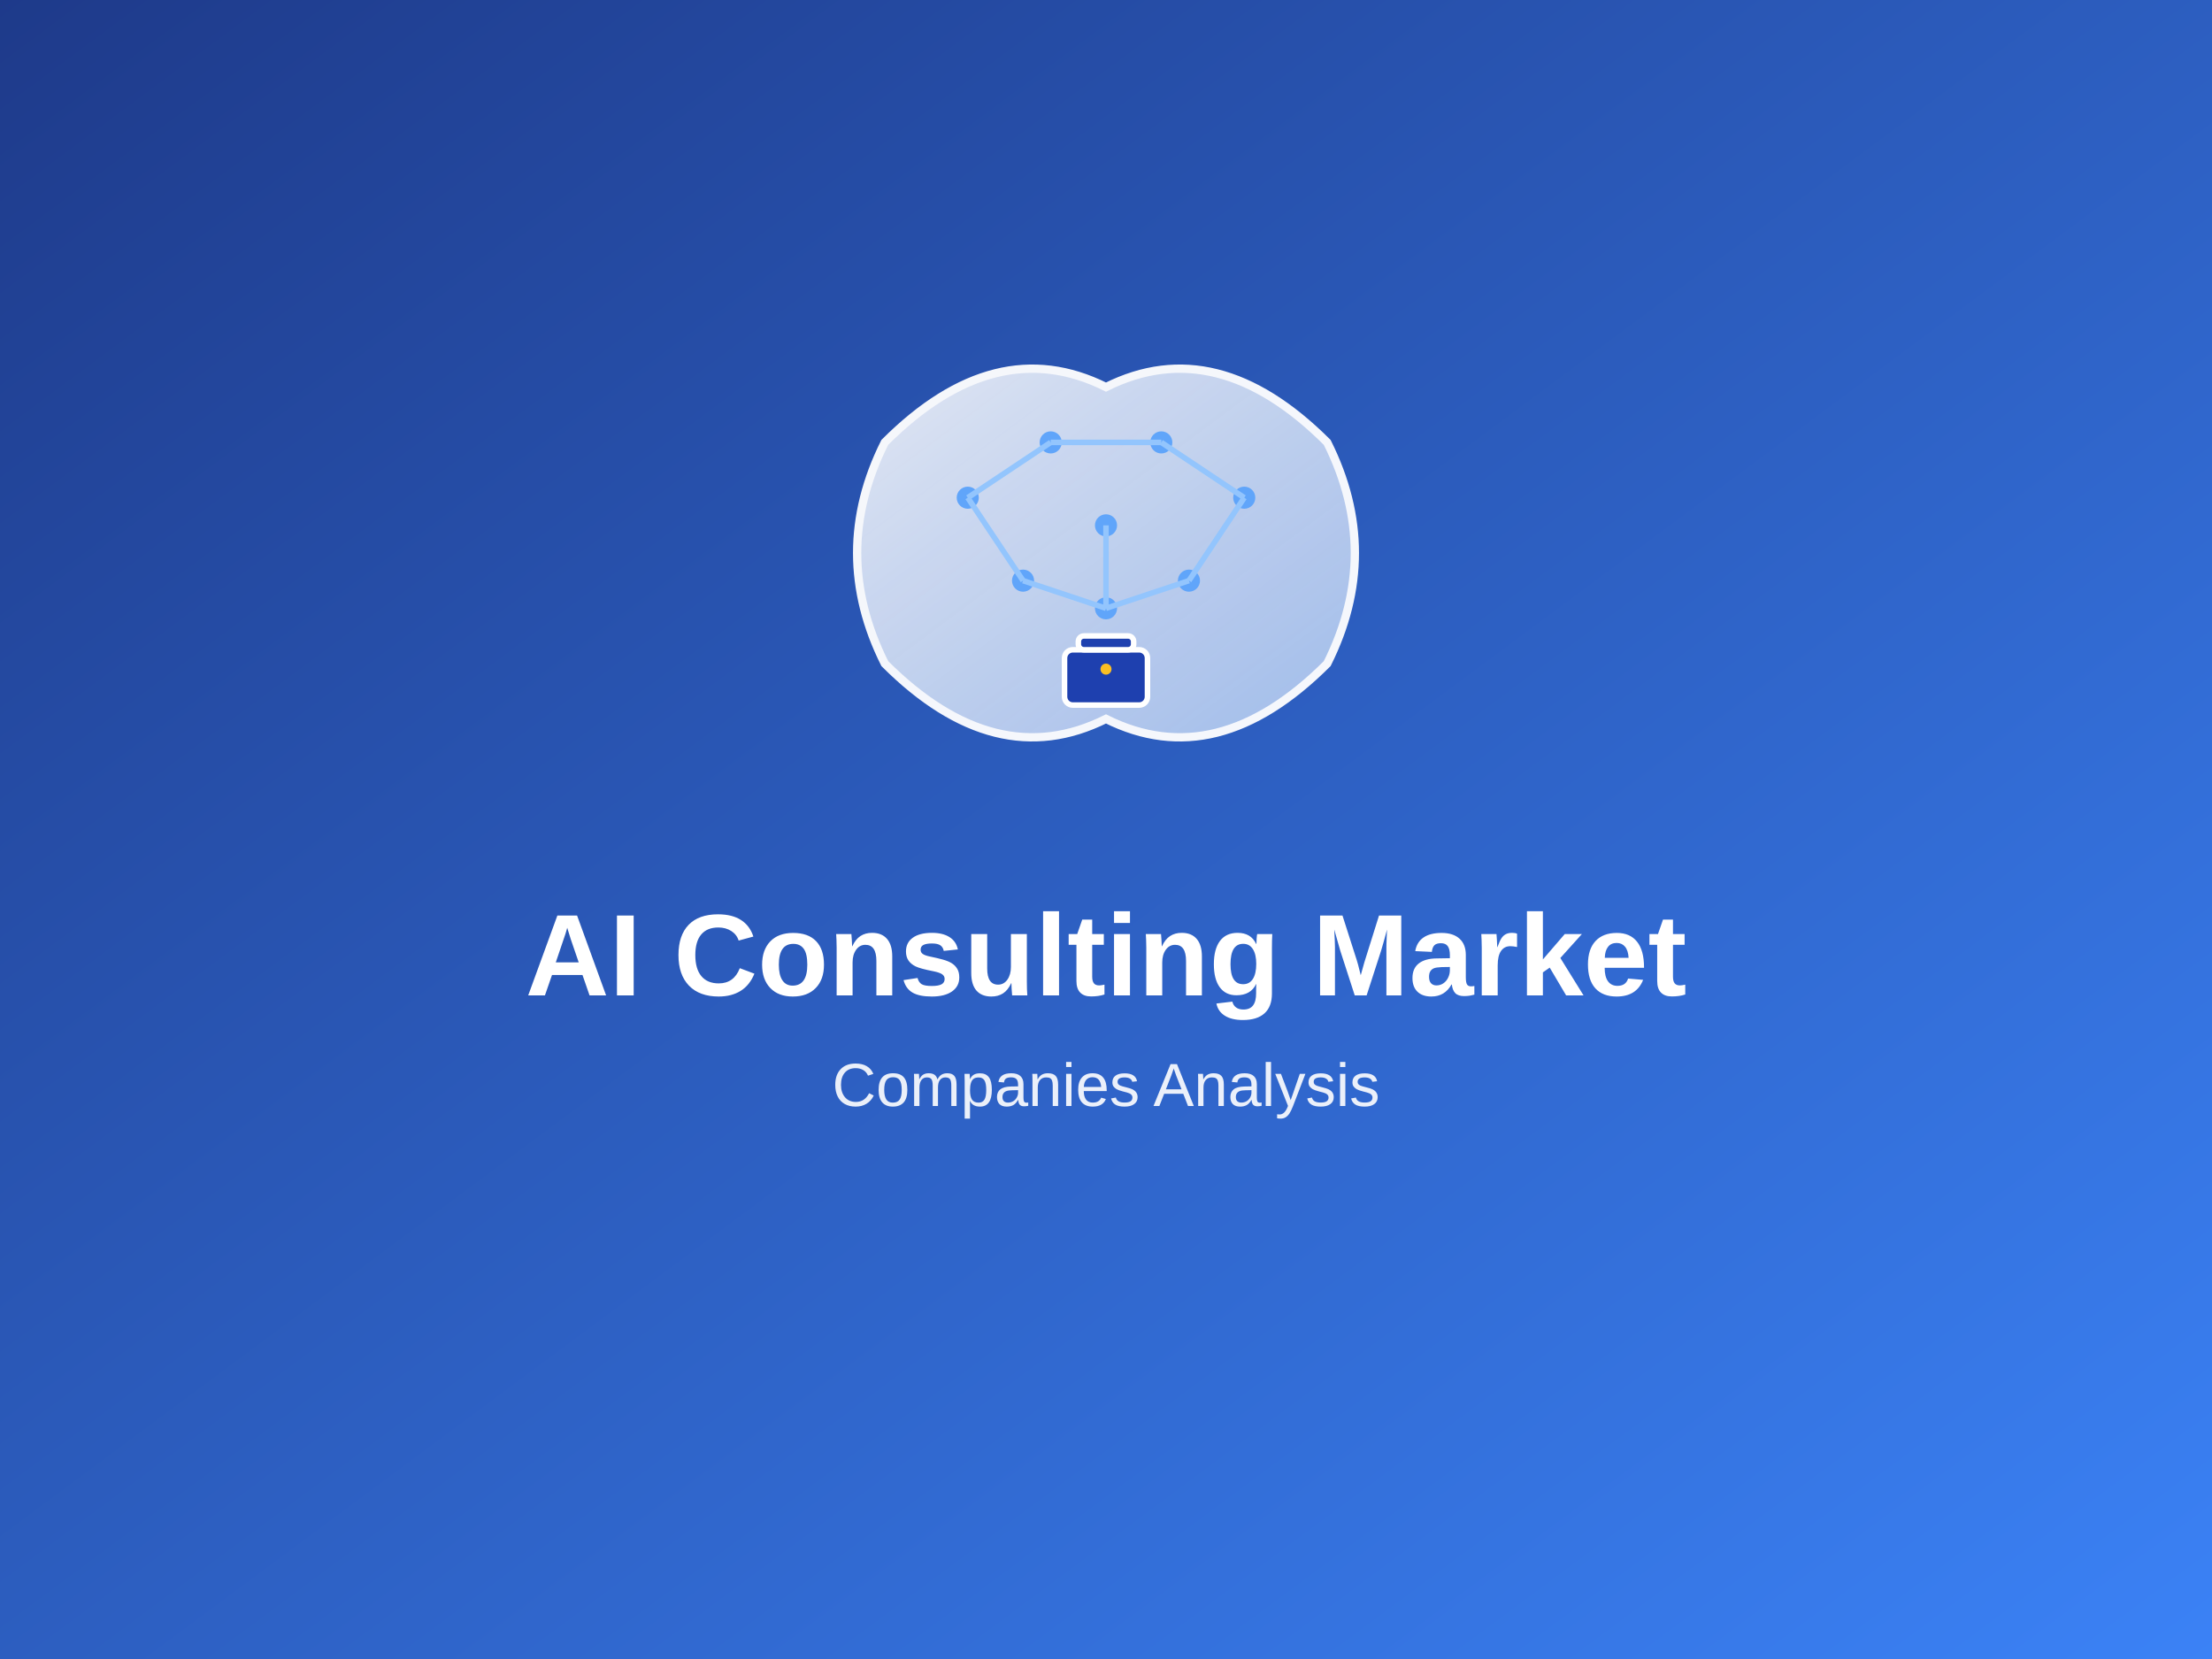
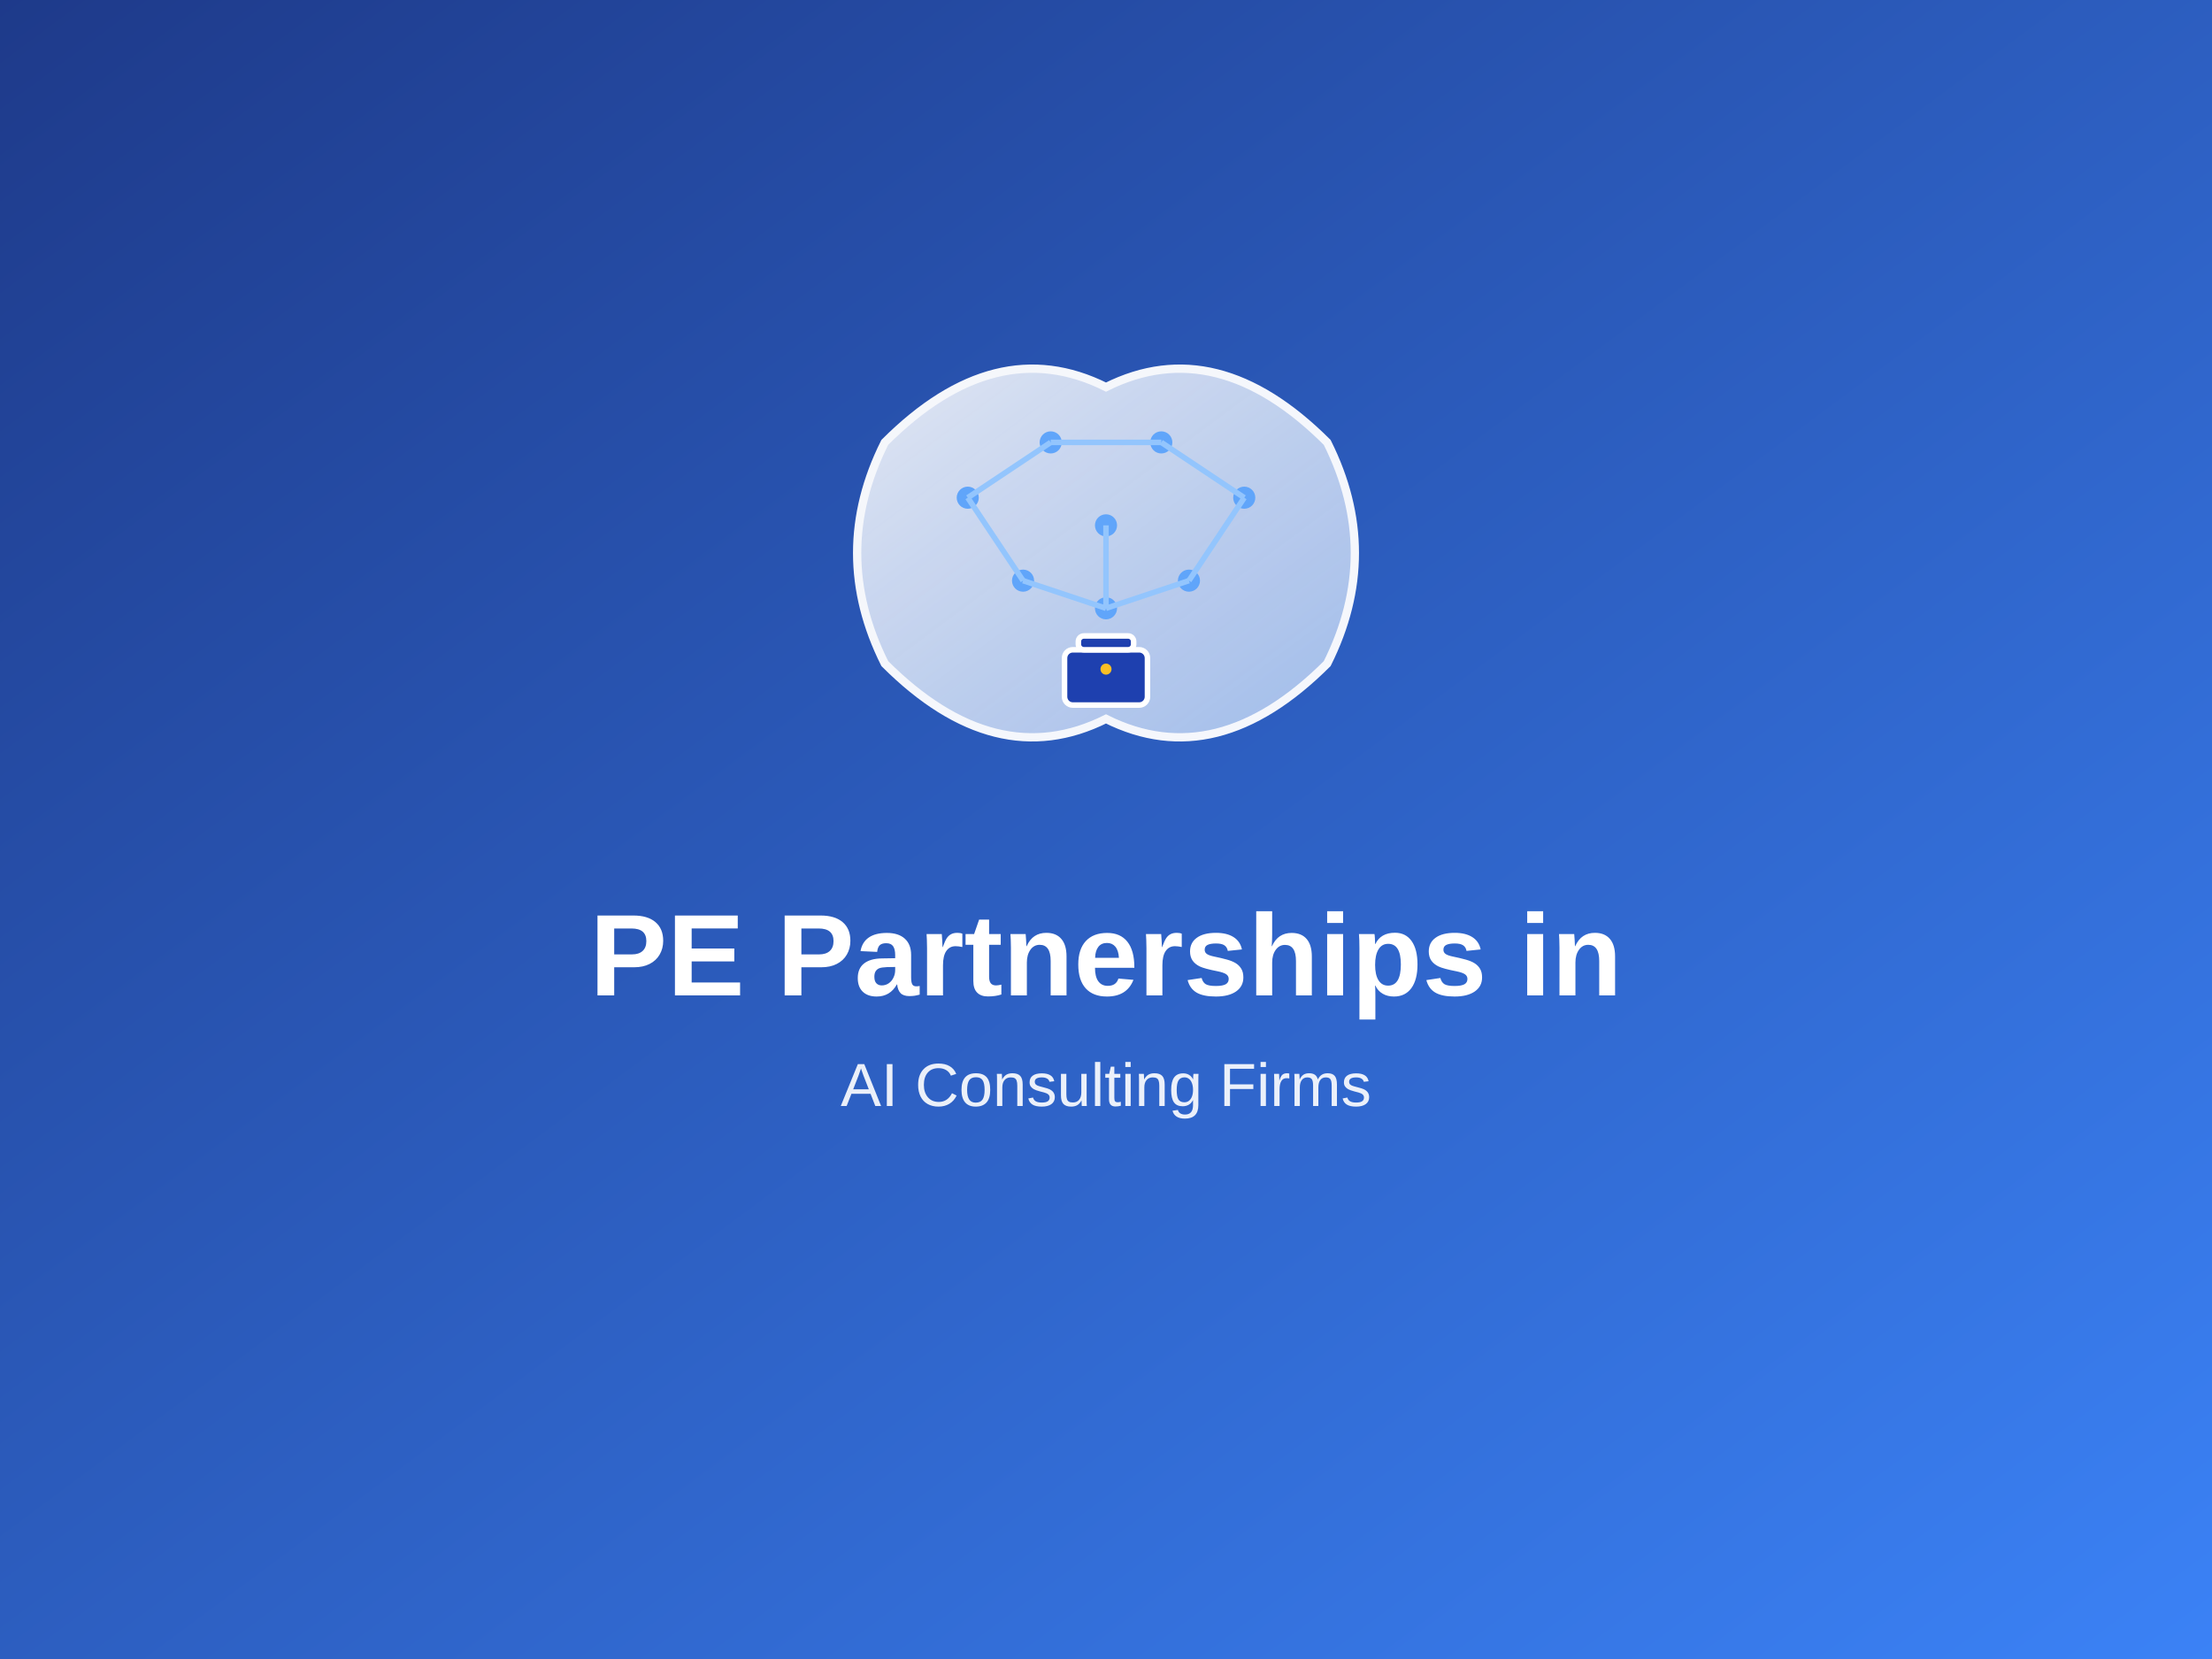
<svg xmlns="http://www.w3.org/2000/svg" viewBox="0 0 800 600">
  <defs>
    <linearGradient id="aiConsultingGradient" x1="0%" y1="0%" x2="100%" y2="100%">
      <stop offset="0%" style="stop-color:#1e3a8a;stop-opacity:1" />
      <stop offset="100%" style="stop-color:#3b82f6;stop-opacity:1" />
    </linearGradient>
    <linearGradient id="brainGradient" x1="0%" y1="0%" x2="100%" y2="100%">
      <stop offset="0%" style="stop-color:#ffffff;stop-opacity:0.9" />
      <stop offset="100%" style="stop-color:#dbeafe;stop-opacity:0.7" />
    </linearGradient>
  </defs>
  <rect width="800" height="600" fill="url(#aiConsultingGradient)" />
  <g transform="translate(400, 200)">
    <path d="M-80,-40 Q-40,-80 0,-60 Q40,-80 80,-40 Q100,0 80,40 Q40,80 0,60 Q-40,80 -80,40 Q-100,0 -80,-40 Z" fill="url(#brainGradient)" stroke="#ffffff" stroke-width="3" opacity="0.95" />
    <circle cx="-50" cy="-20" r="4" fill="#60a5fa" />
    <circle cx="-20" cy="-40" r="4" fill="#60a5fa" />
    <circle cx="20" cy="-40" r="4" fill="#60a5fa" />
    <circle cx="50" cy="-20" r="4" fill="#60a5fa" />
    <circle cx="-30" cy="10" r="4" fill="#60a5fa" />
    <circle cx="0" cy="20" r="4" fill="#60a5fa" />
    <circle cx="30" cy="10" r="4" fill="#60a5fa" />
    <circle cx="0" cy="-10" r="4" fill="#60a5fa" />
    <line x1="-50" y1="-20" x2="-20" y2="-40" stroke="#93c5fd" stroke-width="2" />
    <line x1="-20" y1="-40" x2="20" y2="-40" stroke="#93c5fd" stroke-width="2" />
    <line x1="20" y1="-40" x2="50" y2="-20" stroke="#93c5fd" stroke-width="2" />
    <line x1="-50" y1="-20" x2="-30" y2="10" stroke="#93c5fd" stroke-width="2" />
    <line x1="50" y1="-20" x2="30" y2="10" stroke="#93c5fd" stroke-width="2" />
    <line x1="-30" y1="10" x2="0" y2="20" stroke="#93c5fd" stroke-width="2" />
    <line x1="30" y1="10" x2="0" y2="20" stroke="#93c5fd" stroke-width="2" />
    <line x1="0" y1="-10" x2="0" y2="20" stroke="#93c5fd" stroke-width="2" />
    <rect x="-15" y="35" width="30" height="20" rx="3" fill="#1e40af" stroke="#ffffff" stroke-width="2" />
    <rect x="-10" y="30" width="20" height="5" rx="2" fill="#1e40af" stroke="#ffffff" stroke-width="2" />
    <circle cx="0" cy="42" r="2" fill="#fbbf24" />
  </g>
-   <text x="400" y="360" font-family="Arial, sans-serif" font-size="42" font-weight="bold" fill="white" text-anchor="middle">AI Consulting Market</text>
-   <text x="400" y="400" font-family="Arial, sans-serif" font-size="22" fill="rgba(255,255,255,0.9)" text-anchor="middle">Companies Analysis</text>
+   <text x="400" y="360" font-family="Arial, sans-serif" font-size="42" font-weight="bold" fill="white" text-anchor="middle">PE Partnerships in</text>
+   <text x="400" y="400" font-family="Arial, sans-serif" font-size="22" fill="rgba(255,255,255,0.9)" text-anchor="middle">AI Consulting Firms</text>
</svg>
